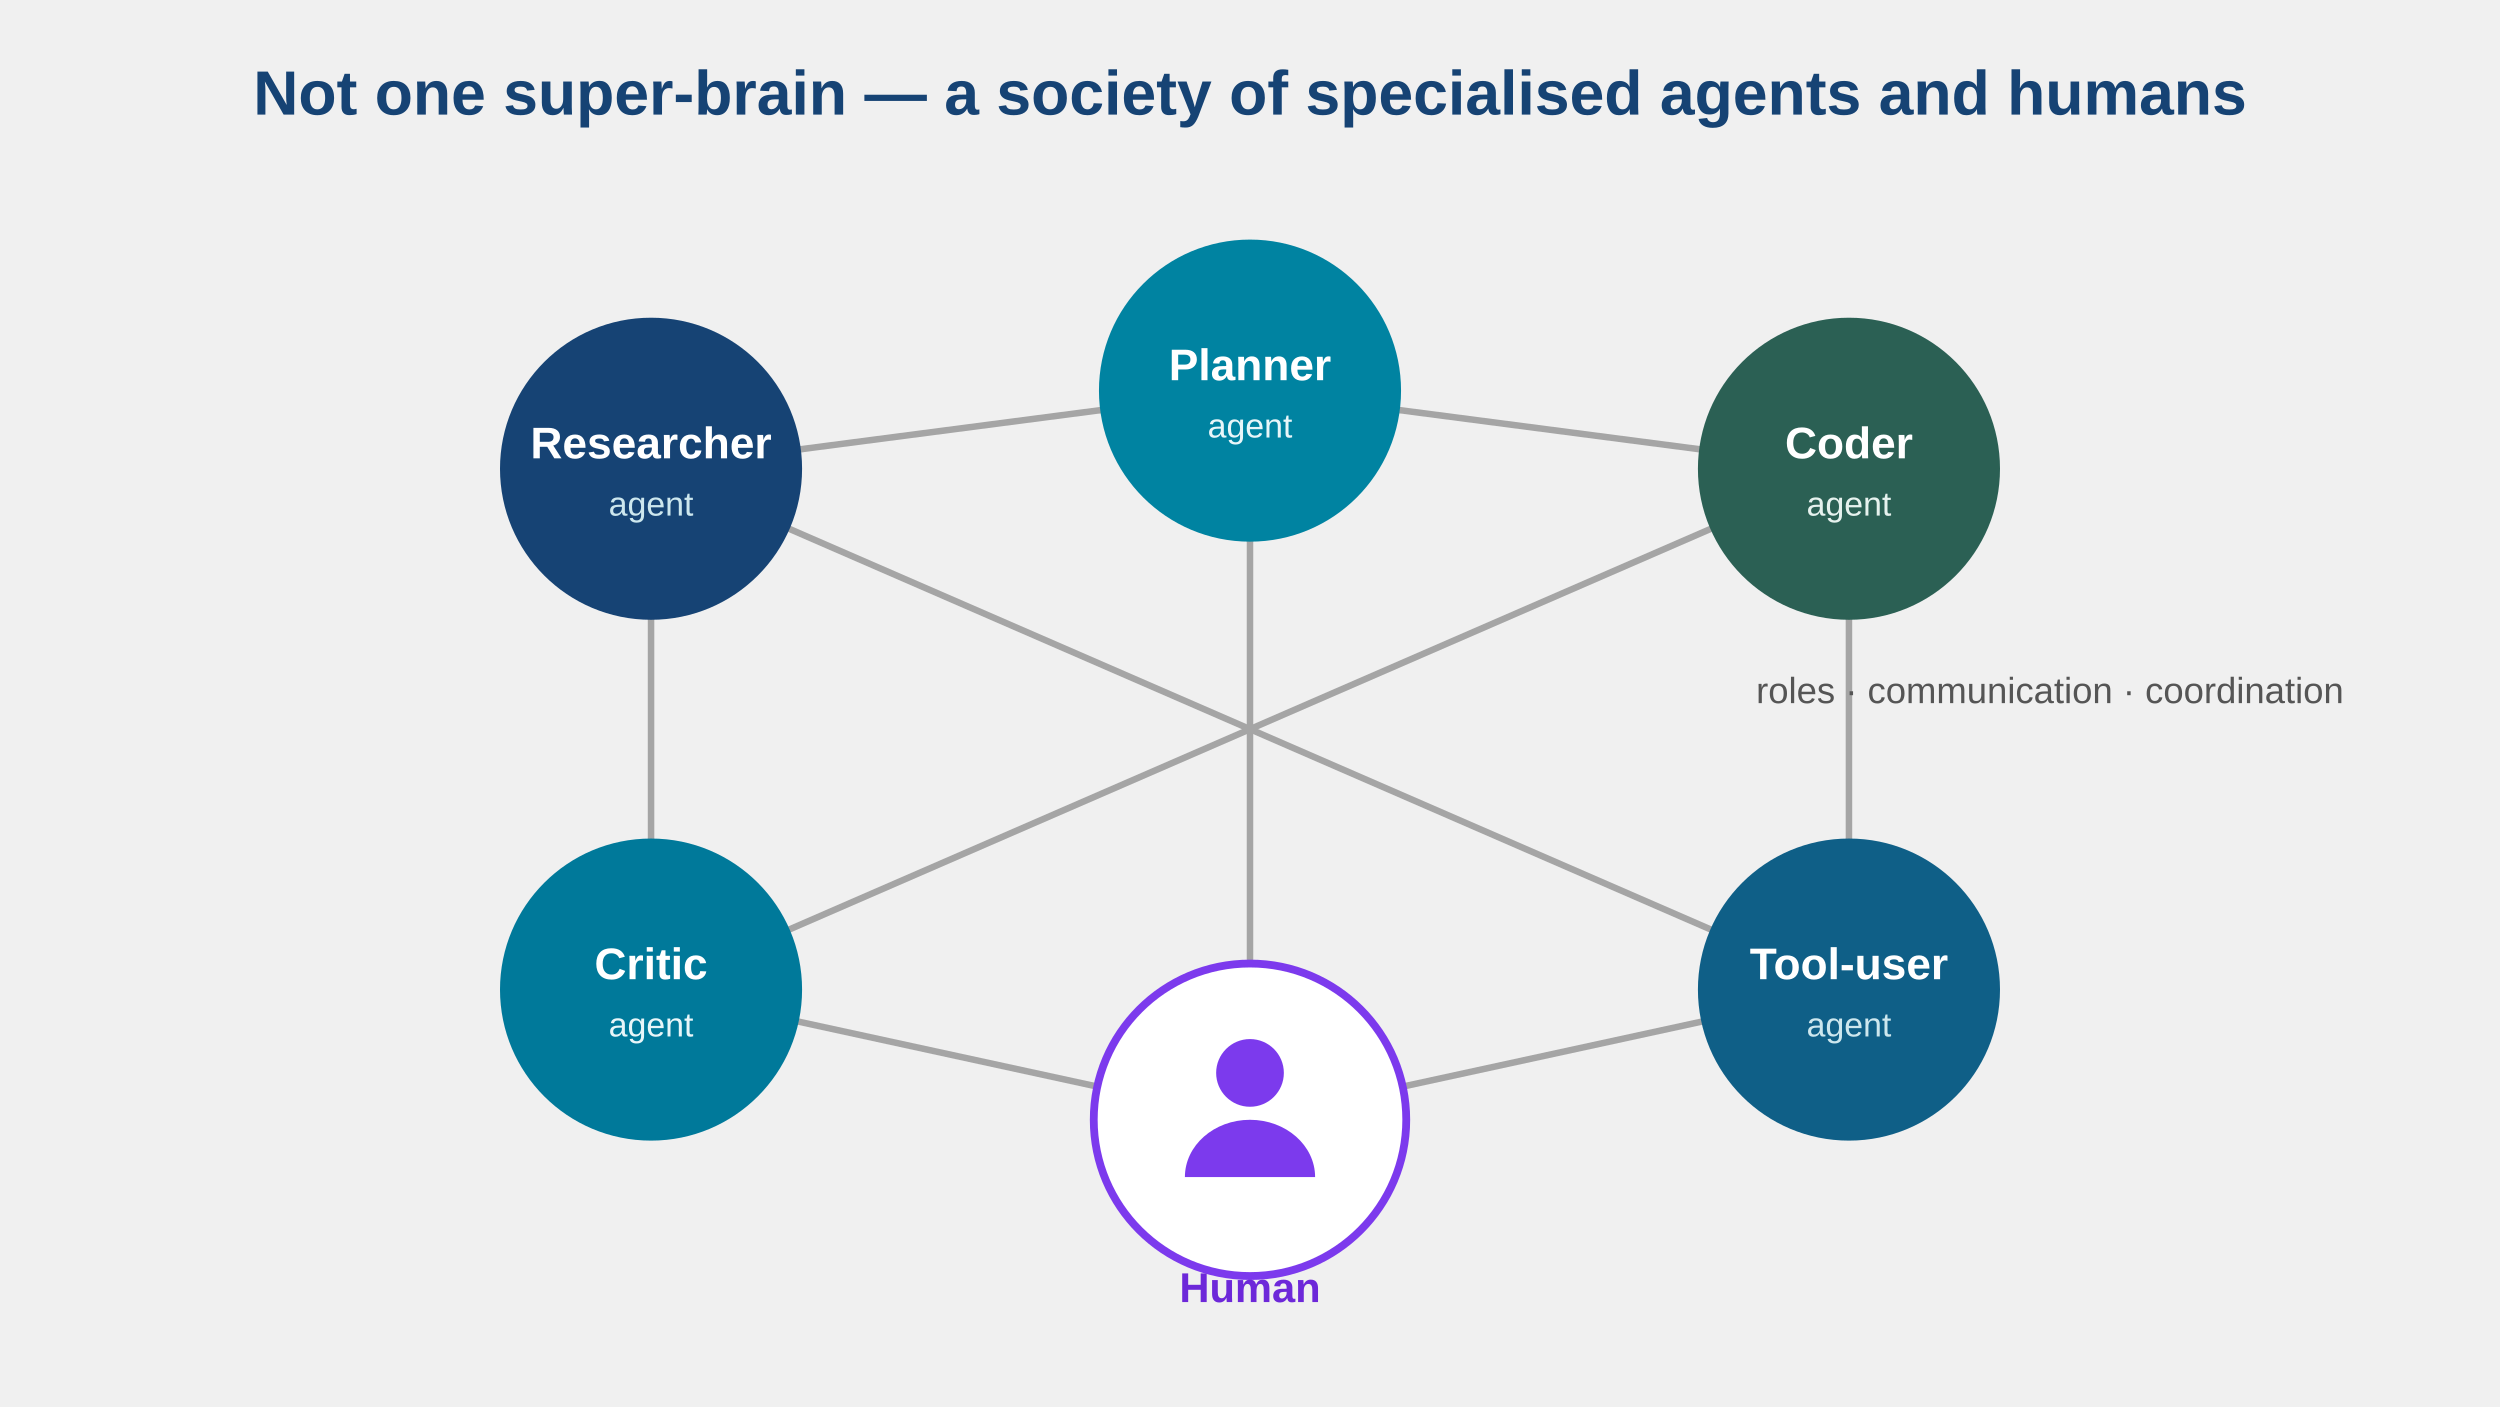
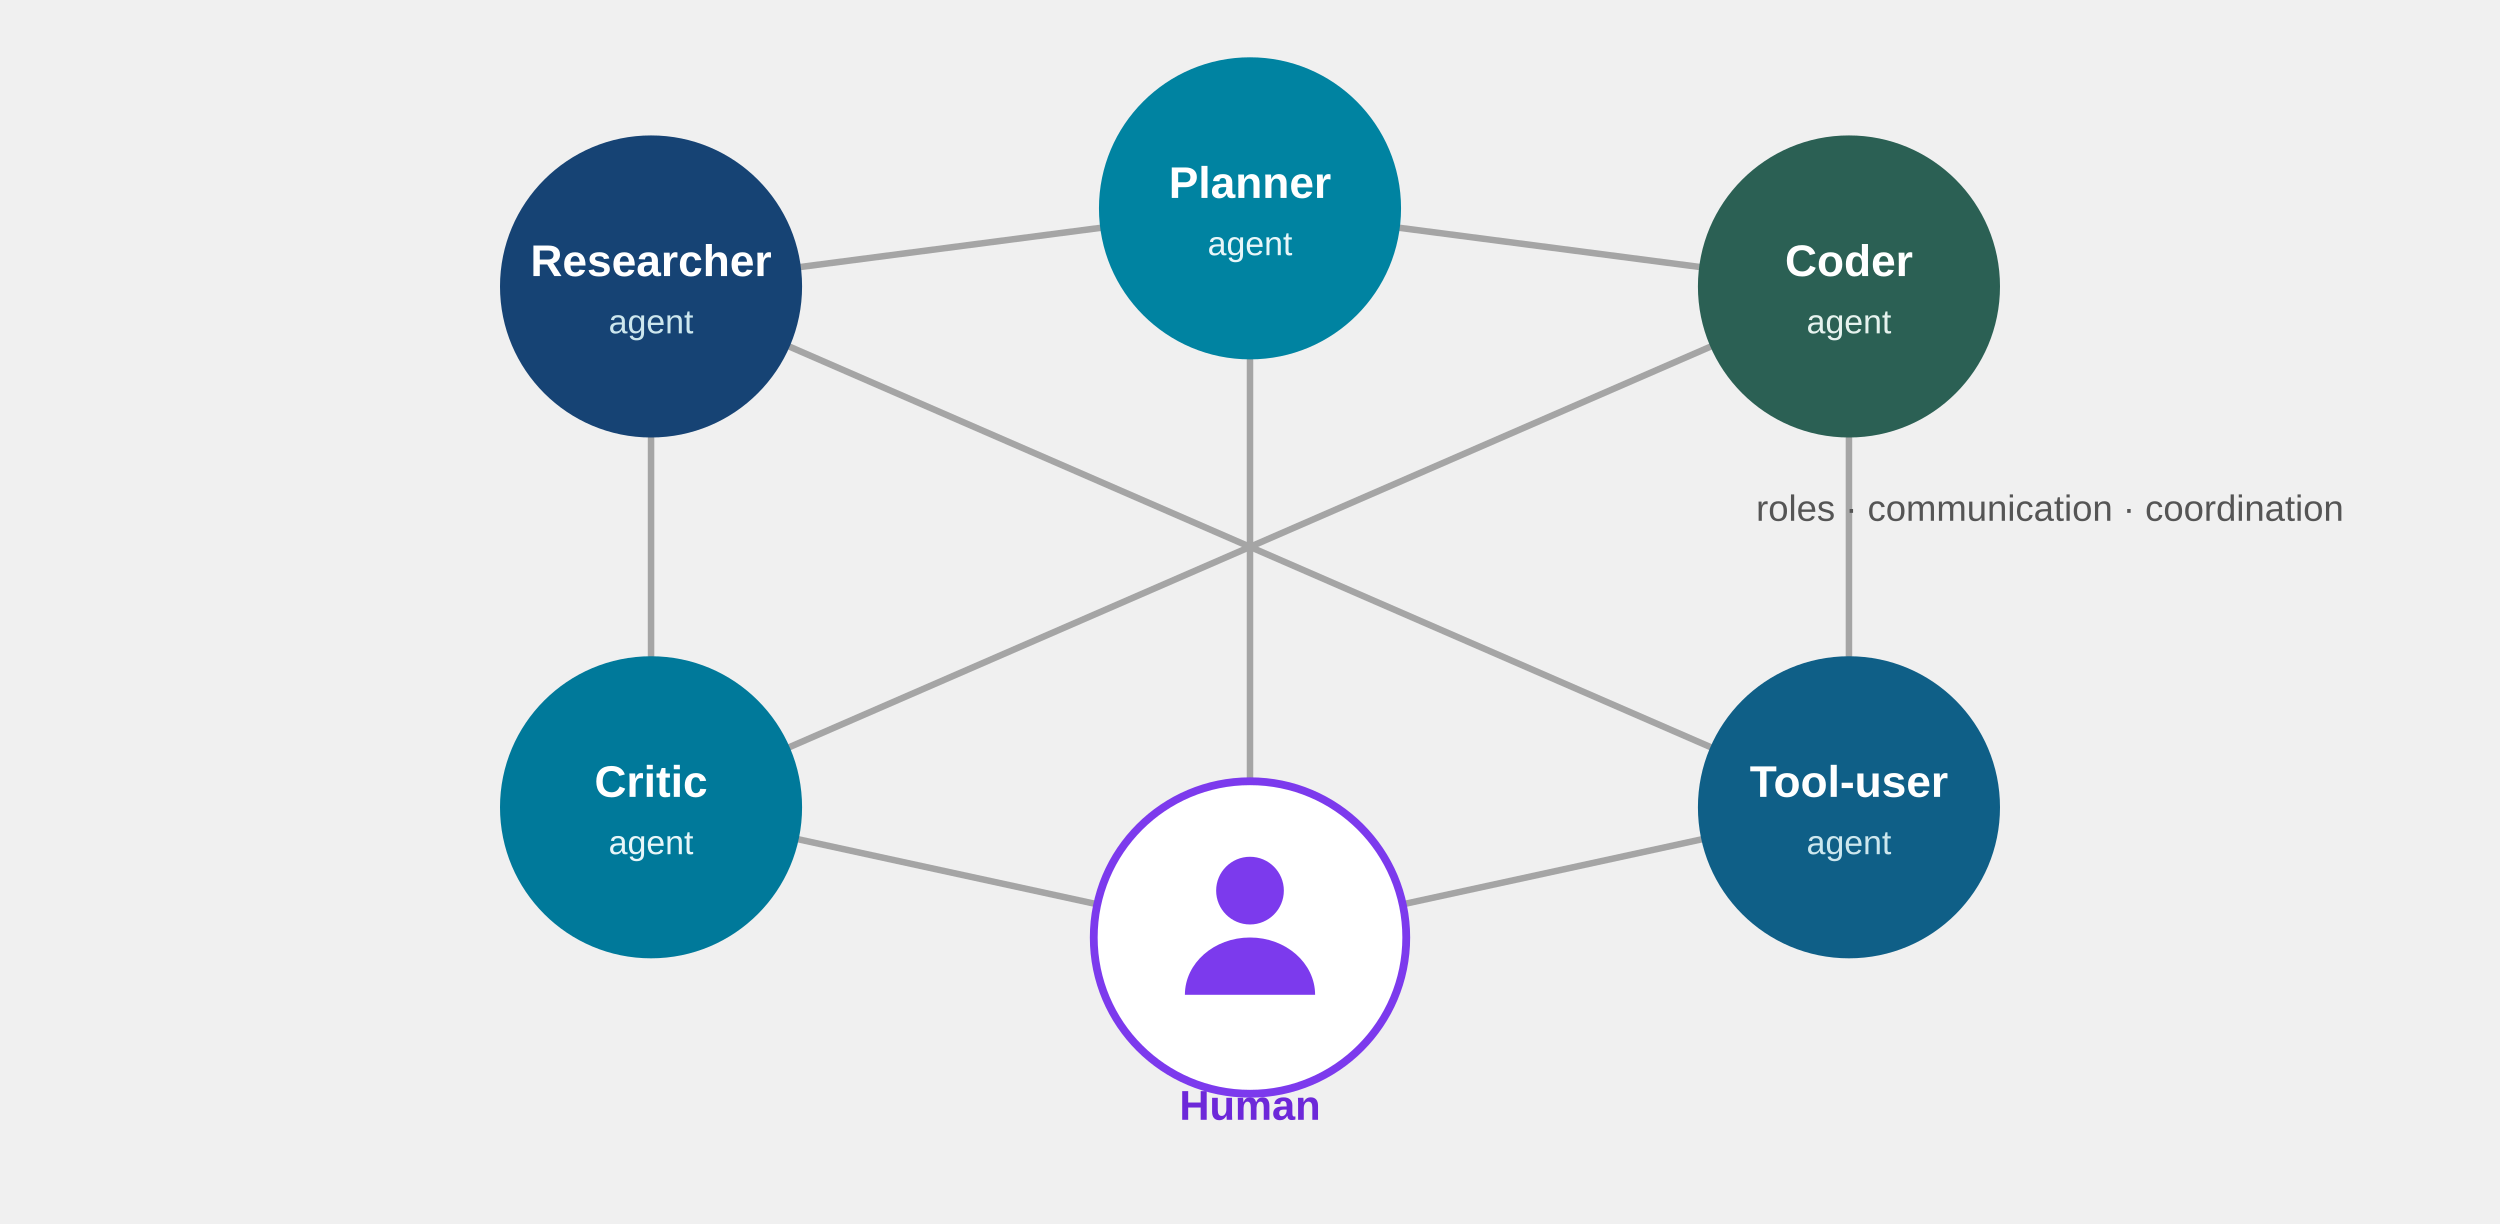
- <svg xmlns="http://www.w3.org/2000/svg" viewBox="0 0 960 540" font-family="Arial, Helvetica, sans-serif">
-   <text x="480" y="44" text-anchor="middle" font-size="24" font-weight="700" fill="#164374">Not one super-brain — a society of specialised agents and humans</text>
+ <svg xmlns="http://www.w3.org/2000/svg" viewBox="0 70 960 470" font-family="Arial, Helvetica, sans-serif">
  <g stroke="#A5A5A5" stroke-width="2.5">
    <line x1="250" y1="180" x2="480" y2="150" />
    <line x1="710" y1="180" x2="480" y2="150" />
    <line x1="250" y1="180" x2="250" y2="380" />
    <line x1="710" y1="180" x2="710" y2="380" />
    <line x1="250" y1="380" x2="480" y2="430" />
    <line x1="710" y1="380" x2="480" y2="430" />
    <line x1="250" y1="180" x2="710" y2="380" />
    <line x1="710" y1="180" x2="250" y2="380" />
    <line x1="480" y1="150" x2="480" y2="430" />
  </g>
  <g font-family="Arial, Helvetica, sans-serif">
    <g>
      <circle cx="480" cy="150" r="58" fill="#0083A1" />
      <text x="480" y="146" text-anchor="middle" font-size="17" fill="#fff" font-weight="700">Planner</text>
      <text x="480" y="168" text-anchor="middle" font-size="13" fill="#e8f6f9">agent</text>
    </g>
    <g>
      <circle cx="250" cy="180" r="58" fill="#164374" />
      <text x="250" y="176" text-anchor="middle" font-size="17" fill="#fff" font-weight="700">Researcher</text>
      <text x="250" y="198" text-anchor="middle" font-size="13" fill="#cde7ee">agent</text>
    </g>
    <g>
      <circle cx="710" cy="180" r="58" fill="#2B6054" />
      <text x="710" y="176" text-anchor="middle" font-size="17" fill="#fff" font-weight="700">Coder</text>
      <text x="710" y="198" text-anchor="middle" font-size="13" fill="#e6f2ee">agent</text>
    </g>
    <g>
      <circle cx="250" cy="380" r="58" fill="#00799A" />
      <text x="250" y="376" text-anchor="middle" font-size="17" fill="#fff" font-weight="700">Critic</text>
      <text x="250" y="398" text-anchor="middle" font-size="13" fill="#e8f6f9">agent</text>
    </g>
    <g>
      <circle cx="710" cy="380" r="58" fill="#0F5F87" />
      <text x="710" y="376" text-anchor="middle" font-size="17" fill="#fff" font-weight="700">Tool-user</text>
      <text x="710" y="398" text-anchor="middle" font-size="13" fill="#cde7ee">agent</text>
    </g>
    <g>
      <circle cx="480" cy="430" r="60" fill="#fff" stroke="#7c3aed" stroke-width="3" />
      <circle cx="480" cy="412" r="13" fill="#7c3aed" />
      <path d="M455 452 a25 22 0 0 1 50 0 z" fill="#7c3aed" />
      <text x="480" y="500" text-anchor="middle" font-size="16" fill="#6d28d9" font-weight="700">Human</text>
    </g>
  </g>
  <text x="900" y="270" text-anchor="end" font-size="14" fill="#555">roles · communication · coordination</text>
</svg>
